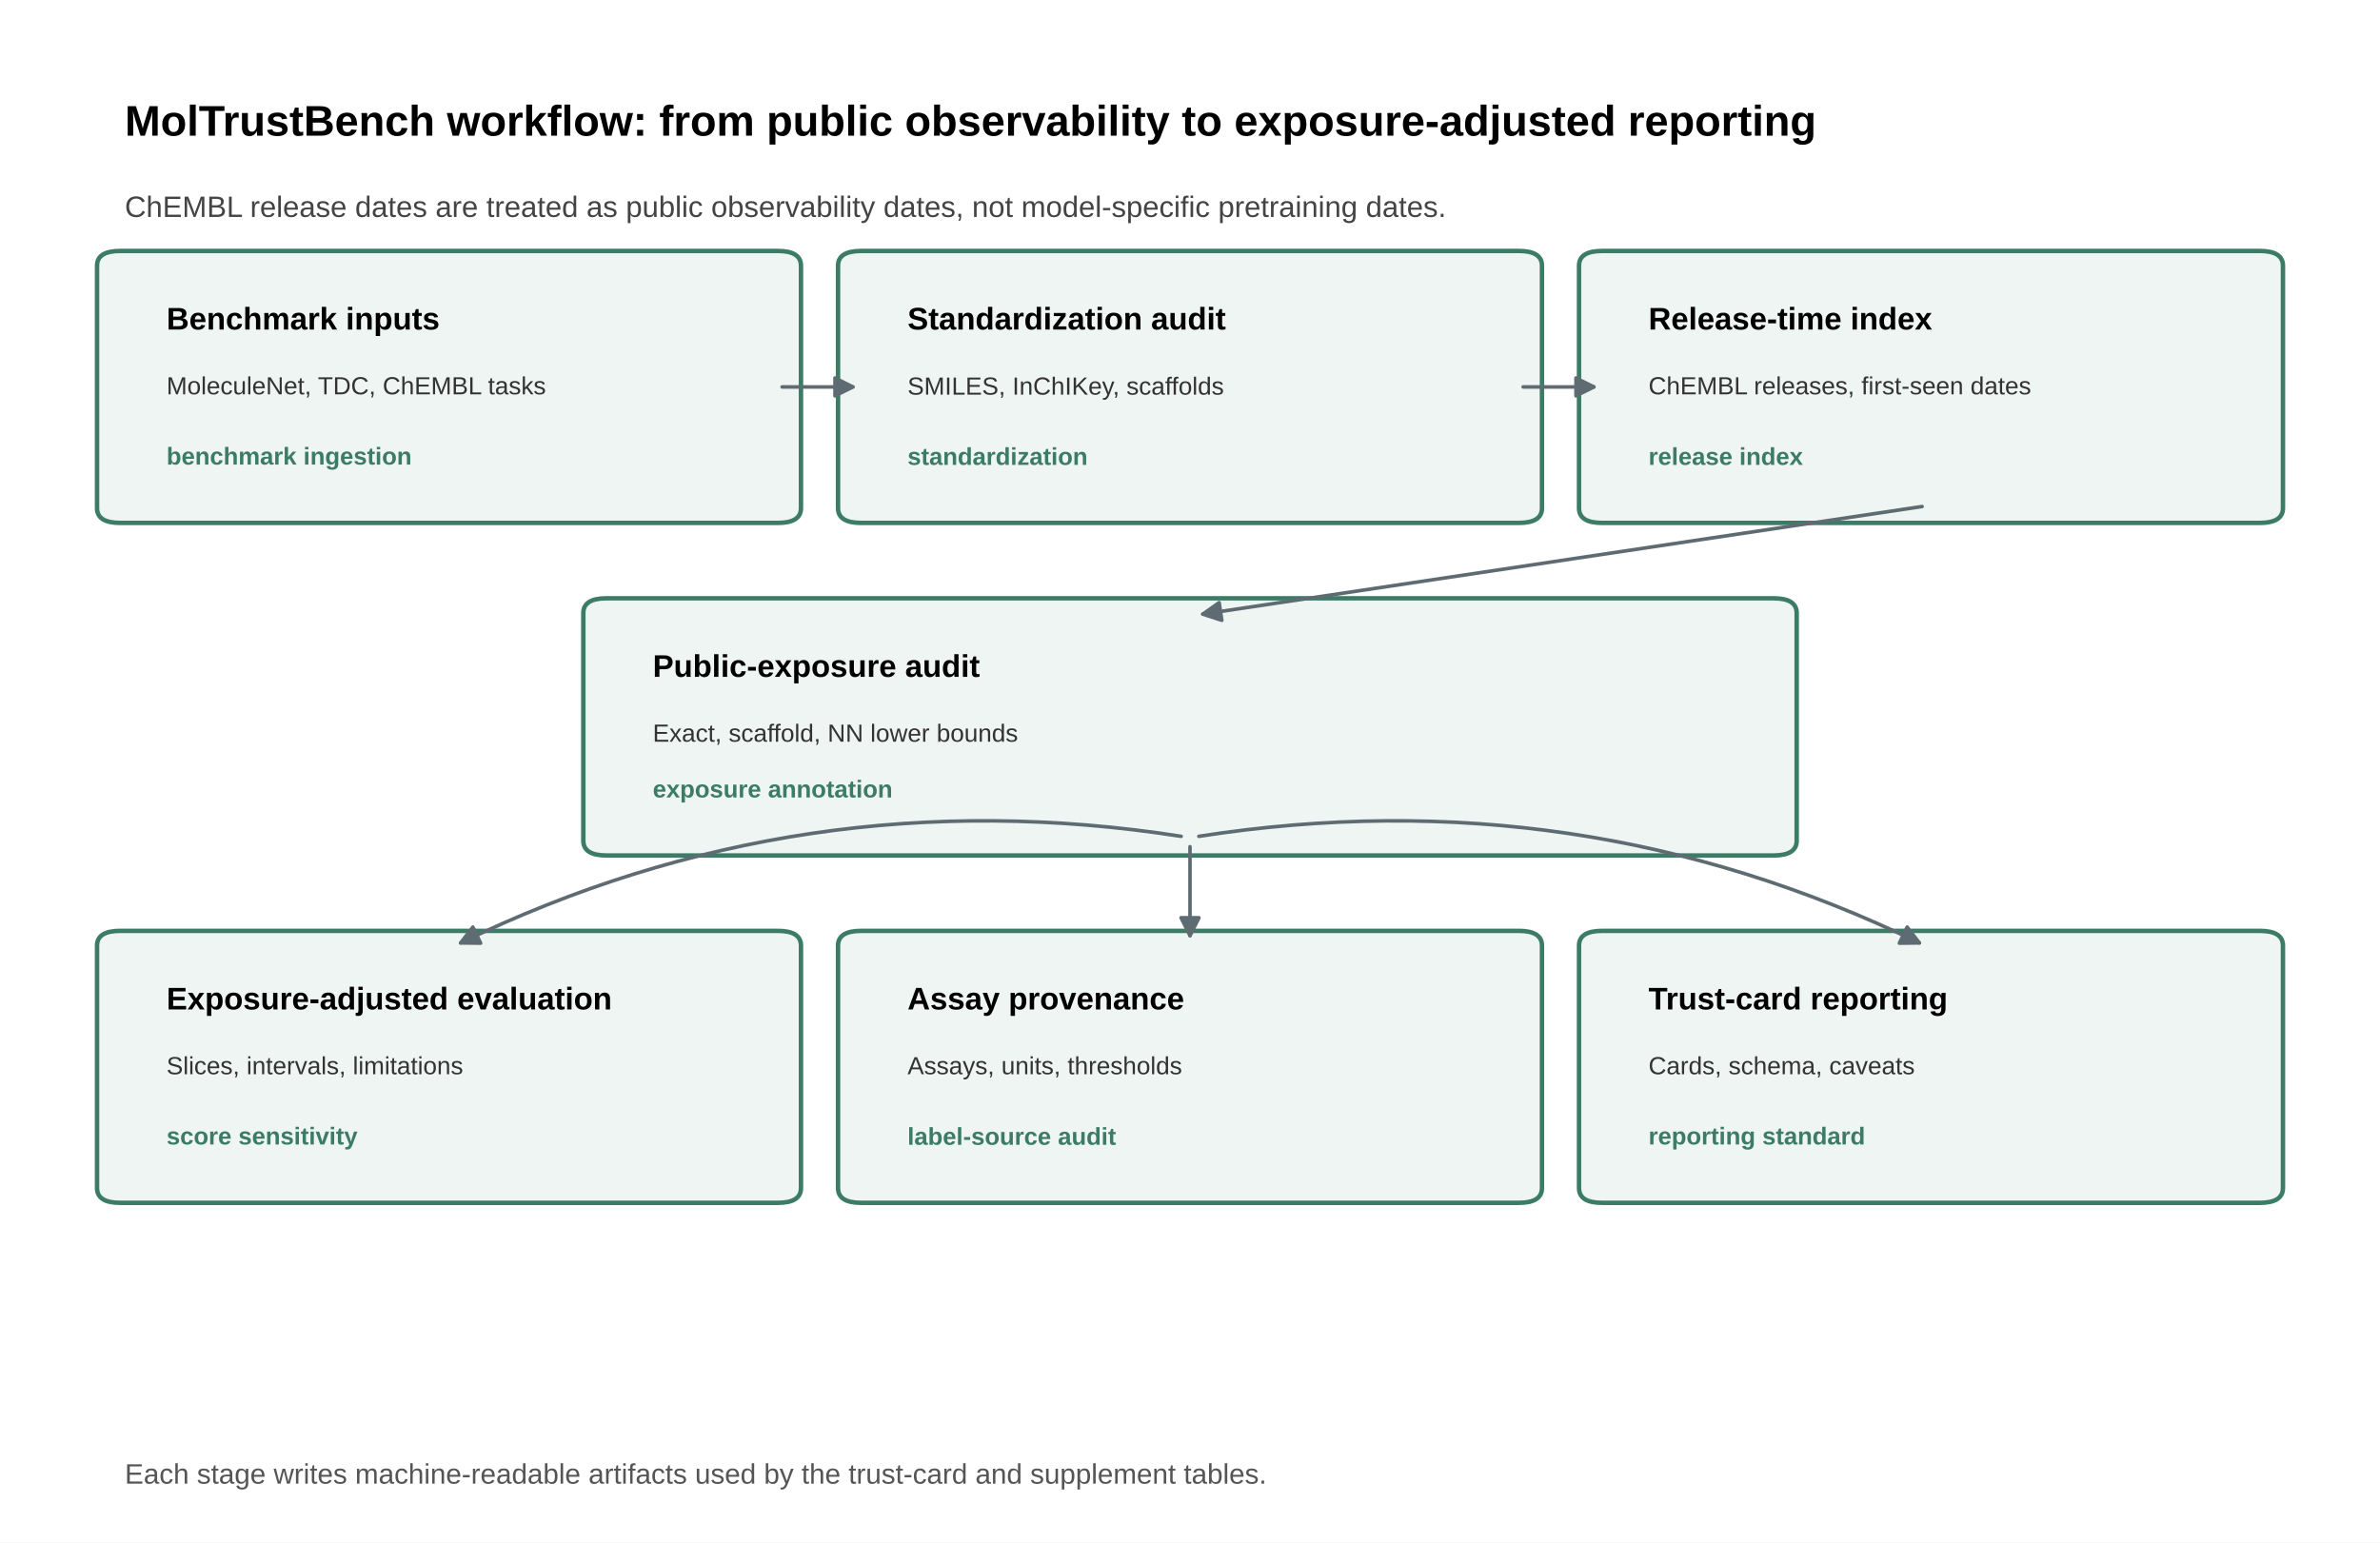
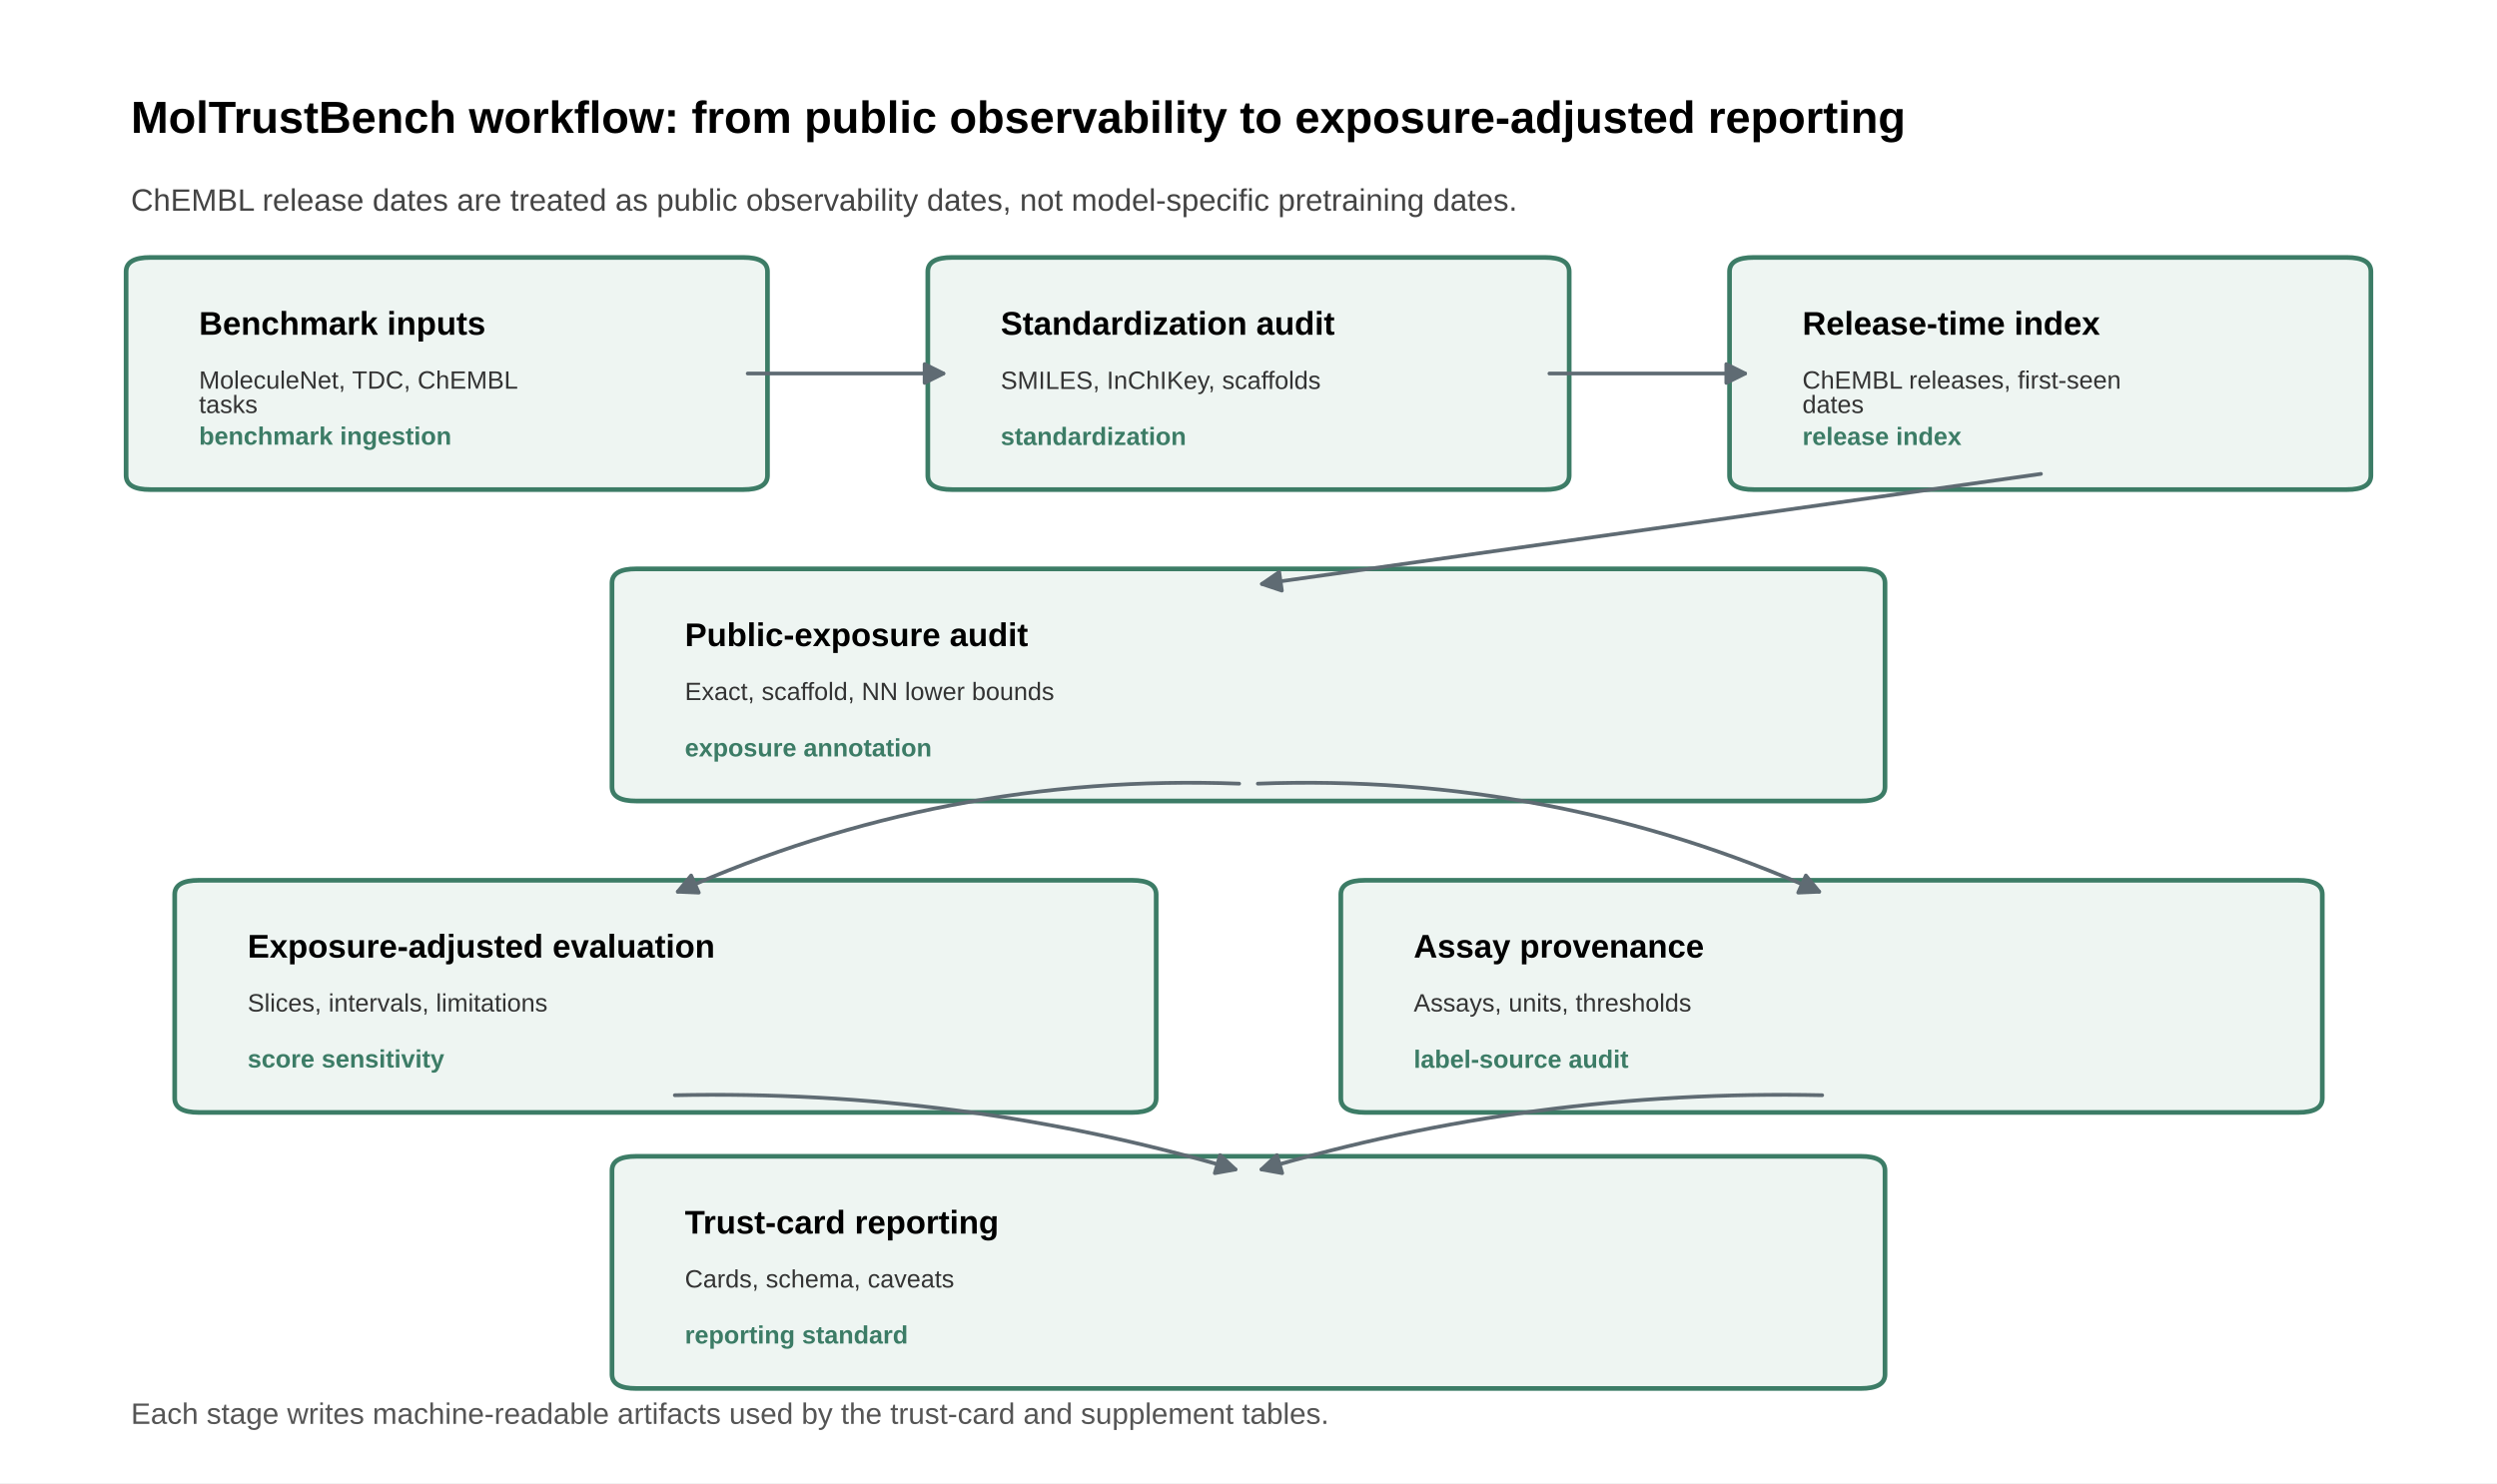
- <svg xmlns="http://www.w3.org/2000/svg" width="532.08pt" height="344.88pt" viewBox="0 0 532.08 344.88" version="1.1">
+ <svg xmlns="http://www.w3.org/2000/svg" width="532.08pt" height="316.08pt" viewBox="0 0 532.08 316.08" version="1.1">
  <defs>
    <style type="text/css">*{stroke-linejoin: round; stroke-linecap: butt}</style>
  </defs>
  <g id="figure_1">
    <g id="patch_1">
-       <path d="M 0 344.88 L 532.08 344.88 L 532.08 0 L 0 0 z " style="fill: #ffffff" />
+       <path d="M 0 316.08 L 532.08 316.08 L 532.08 0 L 0 0 z " style="fill: #ffffff" />
    </g>
    <g id="axes_1">
      <g id="patch_2">
-         <path d="M 26.872 116.919 L 173.893 116.919 Q 179.07 116.919 179.07 113.615 L 179.07 59.416 Q 179.07 56.111 173.893 56.111 L 26.872 56.111 Q 21.695 56.111 21.695 59.416 L 21.695 113.615 Q 21.695 116.919 26.872 116.919 z " clip-path="url(#pb9a8af052d)" style="fill: #eef5f2; stroke: #3c7c66; stroke-linejoin: miter" />
+         <path d="M 32.049 104.341 L 158.363 104.341 Q 163.539 104.341 163.539 101.324 L 163.539 57.882 Q 163.539 54.865 158.363 54.865 L 32.049 54.865 Q 26.872 54.865 26.872 57.882 L 26.872 101.324 Q 26.872 104.341 32.049 104.341 z " clip-path="url(#p2c2600cc3b)" style="fill: #eef5f2; stroke: #3c7c66; stroke-linejoin: miter" />
      </g>
      <g id="patch_3">
-         <path d="M 192.529 116.919 L 339.551 116.919 Q 344.727 116.919 344.727 113.615 L 344.727 59.416 Q 344.727 56.111 339.551 56.111 L 192.529 56.111 Q 187.353 56.111 187.353 59.416 L 187.353 113.615 Q 187.353 116.919 192.529 116.919 z " clip-path="url(#pb9a8af052d)" style="fill: #eef5f2; stroke: #3c7c66; stroke-linejoin: miter" />
+         <path d="M 202.883 104.341 L 329.197 104.341 Q 334.374 104.341 334.374 101.324 L 334.374 57.882 Q 334.374 54.865 329.197 54.865 L 202.883 54.865 Q 197.706 54.865 197.706 57.882 L 197.706 101.324 Q 197.706 104.341 202.883 104.341 z " clip-path="url(#p2c2600cc3b)" style="fill: #eef5f2; stroke: #3c7c66; stroke-linejoin: miter" />
      </g>
      <g id="patch_4">
-         <path d="M 358.187 116.919 L 505.208 116.919 Q 510.385 116.919 510.385 113.615 L 510.385 59.416 Q 510.385 56.111 505.208 56.111 L 358.187 56.111 Q 353.01 56.111 353.01 59.416 L 353.01 113.615 Q 353.01 116.919 358.187 116.919 z " clip-path="url(#pb9a8af052d)" style="fill: #eef5f2; stroke: #3c7c66; stroke-linejoin: miter" />
+         <path d="M 373.717 104.341 L 500.031 104.341 Q 505.208 104.341 505.208 101.324 L 505.208 57.882 Q 505.208 54.865 500.031 54.865 L 373.717 54.865 Q 368.541 54.865 368.541 57.882 L 368.541 101.324 Q 368.541 104.341 373.717 104.341 z " clip-path="url(#p2c2600cc3b)" style="fill: #eef5f2; stroke: #3c7c66; stroke-linejoin: miter" />
      </g>
      <g id="patch_5">
-         <path d="M 135.585 191.277 L 396.495 191.277 Q 401.672 191.277 401.672 187.973 L 401.672 137.079 Q 401.672 133.774 396.495 133.774 L 135.585 133.774 Q 130.408 133.774 130.408 137.079 L 130.408 187.973 Q 130.408 191.277 135.585 191.277 z " clip-path="url(#pb9a8af052d)" style="fill: #eef5f2; stroke: #3c7c66; stroke-linejoin: miter" />
+         <path d="M 135.585 170.711 L 396.495 170.711 Q 401.672 170.711 401.672 167.694 L 401.672 124.252 Q 401.672 121.235 396.495 121.235 L 135.585 121.235 Q 130.408 121.235 130.408 124.252 L 130.408 167.694 Q 130.408 170.711 135.585 170.711 z " clip-path="url(#p2c2600cc3b)" style="fill: #eef5f2; stroke: #3c7c66; stroke-linejoin: miter" />
      </g>
      <g id="patch_6">
-         <path d="M 26.872 268.94 L 173.893 268.94 Q 179.07 268.94 179.07 265.635 L 179.07 211.437 Q 179.07 208.132 173.893 208.132 L 26.872 208.132 Q 21.695 208.132 21.695 211.437 L 21.695 265.635 Q 21.695 268.94 26.872 268.94 z " clip-path="url(#pb9a8af052d)" style="fill: #eef5f2; stroke: #3c7c66; stroke-linejoin: miter" />
+         <path d="M 42.402 237.08 L 241.191 237.08 Q 246.368 237.08 246.368 234.063 L 246.368 190.621 Q 246.368 187.605 241.191 187.605 L 42.402 187.605 Q 37.225 187.605 37.225 190.621 L 37.225 234.063 Q 37.225 237.08 42.402 237.08 z " clip-path="url(#p2c2600cc3b)" style="fill: #eef5f2; stroke: #3c7c66; stroke-linejoin: miter" />
      </g>
      <g id="patch_7">
-         <path d="M 192.529 268.94 L 339.551 268.94 Q 344.727 268.94 344.727 265.635 L 344.727 211.437 Q 344.727 208.132 339.551 208.132 L 192.529 208.132 Q 187.353 208.132 187.353 211.437 L 187.353 265.635 Q 187.353 268.94 192.529 268.94 z " clip-path="url(#pb9a8af052d)" style="fill: #eef5f2; stroke: #3c7c66; stroke-linejoin: miter" />
+         <path d="M 290.889 237.08 L 489.678 237.08 Q 494.855 237.08 494.855 234.063 L 494.855 190.621 Q 494.855 187.605 489.678 187.605 L 290.889 187.605 Q 285.712 187.605 285.712 190.621 L 285.712 234.063 Q 285.712 237.08 290.889 237.08 z " clip-path="url(#p2c2600cc3b)" style="fill: #eef5f2; stroke: #3c7c66; stroke-linejoin: miter" />
      </g>
      <g id="patch_8">
-         <path d="M 358.187 268.94 L 505.208 268.94 Q 510.385 268.94 510.385 265.635 L 510.385 211.437 Q 510.385 208.132 505.208 208.132 L 358.187 208.132 Q 353.01 208.132 353.01 211.437 L 353.01 265.635 Q 353.01 268.94 358.187 268.94 z " clip-path="url(#pb9a8af052d)" style="fill: #eef5f2; stroke: #3c7c66; stroke-linejoin: miter" />
+         <path d="M 135.585 295.908 L 396.495 295.908 Q 401.672 295.908 401.672 292.891 L 401.672 249.449 Q 401.672 246.432 396.495 246.432 L 135.585 246.432 Q 130.408 246.432 130.408 249.449 L 130.408 292.891 Q 130.408 295.908 135.585 295.908 z " clip-path="url(#p2c2600cc3b)" style="fill: #eef5f2; stroke: #3c7c66; stroke-linejoin: miter" />
      </g>
      <g id="patch_9">
-         <path d="M 174.857 86.515 Q 183.213 86.515 190.674 86.515 " clip-path="url(#pb9a8af052d)" style="fill: none; stroke: #5f6b73; stroke-width: 0.8; stroke-linecap: round" />
-         <path d="M 186.674 84.515 L 190.674 86.515 L 186.674 88.515 z " clip-path="url(#pb9a8af052d)" style="fill: #5f6b73; stroke: #5f6b73; stroke-width: 0.8; stroke-linecap: round" />
+         <path d="M 159.326 79.603 Q 180.622 79.603 201.024 79.603 " clip-path="url(#p2c2600cc3b)" style="fill: none; stroke: #5f6b73; stroke-width: 0.8; stroke-linecap: round" />
+         <path d="M 197.024 77.603 L 201.024 79.603 L 197.024 81.603 z " clip-path="url(#p2c2600cc3b)" style="fill: #5f6b73; stroke: #5f6b73; stroke-width: 0.8; stroke-linecap: round" />
      </g>
      <g id="patch_10">
-         <path d="M 340.515 86.515 Q 348.871 86.515 356.332 86.515 " clip-path="url(#pb9a8af052d)" style="fill: none; stroke: #5f6b73; stroke-width: 0.8; stroke-linecap: round" />
-         <path d="M 352.332 84.515 L 356.332 86.515 L 352.332 88.515 z " clip-path="url(#pb9a8af052d)" style="fill: #5f6b73; stroke: #5f6b73; stroke-width: 0.8; stroke-linecap: round" />
+         <path d="M 330.161 79.603 Q 351.457 79.603 371.858 79.603 " clip-path="url(#p2c2600cc3b)" style="fill: none; stroke: #5f6b73; stroke-width: 0.8; stroke-linecap: round" />
+         <path d="M 367.858 77.603 L 371.858 79.603 L 367.858 81.603 z " clip-path="url(#p2c2600cc3b)" style="fill: #5f6b73; stroke: #5f6b73; stroke-width: 0.8; stroke-linecap: round" />
      </g>
      <g id="patch_11">
-         <path d="M 429.718 113.25 Q 348.867 125.347 268.9 137.312 " clip-path="url(#pb9a8af052d)" style="fill: none; stroke: #5f6b73; stroke-width: 0.8; stroke-linecap: round" />
-         <path d="M 273.152 138.698 L 268.9 137.312 L 272.56 134.742 z " clip-path="url(#pb9a8af052d)" style="fill: #5f6b73; stroke: #5f6b73; stroke-width: 0.8; stroke-linecap: round" />
+         <path d="M 434.896 101 Q 351.459 112.788 268.907 124.45 " clip-path="url(#p2c2600cc3b)" style="fill: none; stroke: #5f6b73; stroke-width: 0.8; stroke-linecap: round" />
+         <path d="M 273.147 125.871 L 268.907 124.45 L 272.588 121.91 z " clip-path="url(#p2c2600cc3b)" style="fill: #5f6b73; stroke: #5f6b73; stroke-width: 0.8; stroke-linecap: round" />
      </g>
      <g id="patch_12">
-         <path d="M 264.062 186.997 Q 179.334 173.797 102.985 210.828 " clip-path="url(#pb9a8af052d)" style="fill: none; stroke: #5f6b73; stroke-width: 0.8; stroke-linecap: round" />
-         <path d="M 107.456 210.882 L 102.985 210.828 L 105.711 207.283 z " clip-path="url(#pb9a8af052d)" style="fill: #5f6b73; stroke: #5f6b73; stroke-width: 0.8; stroke-linecap: round" />
+         <path d="M 264.045 167.01 Q 201.11 164.699 144.434 190.038 " clip-path="url(#p2c2600cc3b)" style="fill: none; stroke: #5f6b73; stroke-width: 0.8; stroke-linecap: round" />
+         <path d="M 148.901 190.232 L 144.434 190.038 L 147.269 186.58 z " clip-path="url(#p2c2600cc3b)" style="fill: #5f6b73; stroke: #5f6b73; stroke-width: 0.8; stroke-linecap: round" />
      </g>
      <g id="patch_13">
-         <path d="M 266.04 189.312 Q 266.04 199.705 266.04 209.203 " clip-path="url(#pb9a8af052d)" style="fill: none; stroke: #5f6b73; stroke-width: 0.8; stroke-linecap: round" />
-         <path d="M 268.04 205.203 L 266.04 209.203 L 264.04 205.203 z " clip-path="url(#pb9a8af052d)" style="fill: #5f6b73; stroke: #5f6b73; stroke-width: 0.8; stroke-linecap: round" />
+         <path d="M 268.035 167.01 Q 330.97 164.699 387.646 190.038 " clip-path="url(#p2c2600cc3b)" style="fill: none; stroke: #5f6b73; stroke-width: 0.8; stroke-linecap: round" />
+         <path d="M 384.811 186.58 L 387.646 190.038 L 383.179 190.232 z " clip-path="url(#p2c2600cc3b)" style="fill: #5f6b73; stroke: #5f6b73; stroke-width: 0.8; stroke-linecap: round" />
      </g>
      <g id="patch_14">
-         <path d="M 268.018 186.997 Q 352.746 173.797 429.095 210.828 " clip-path="url(#pb9a8af052d)" style="fill: none; stroke: #5f6b73; stroke-width: 0.8; stroke-linecap: round" />
-         <path d="M 426.369 207.283 L 429.095 210.828 L 424.624 210.882 z " clip-path="url(#pb9a8af052d)" style="fill: #5f6b73; stroke: #5f6b73; stroke-width: 0.8; stroke-linecap: round" />
+         <path d="M 143.798 233.413 Q 205.205 232.125 263.264 249.229 " clip-path="url(#p2c2600cc3b)" style="fill: none; stroke: #5f6b73; stroke-width: 0.8; stroke-linecap: round" />
+         <path d="M 259.992 246.181 L 263.264 249.229 L 258.862 250.018 z " clip-path="url(#p2c2600cc3b)" style="fill: #5f6b73; stroke: #5f6b73; stroke-width: 0.8; stroke-linecap: round" />
+       </g>
+       <g id="patch_15">
+         <path d="M 388.282 233.413 Q 326.875 232.125 268.816 249.229 " clip-path="url(#p2c2600cc3b)" style="fill: none; stroke: #5f6b73; stroke-width: 0.8; stroke-linecap: round" />
+         <path d="M 273.218 250.018 L 268.816 249.229 L 272.088 246.181 z " clip-path="url(#p2c2600cc3b)" style="fill: #5f6b73; stroke: #5f6b73; stroke-width: 0.8; stroke-linecap: round" />
      </g>
      <g id="text_1">
-         <text style="font-weight: 700; font-size: 7px; font-family: 'Arial', 'Helvetica', 'DejaVu Sans', sans-serif; text-anchor: start" x="37.225" y="73.68" transform="rotate(-0 37.22544 73.67975)">Benchmark inputs</text>
+         <text style="font-weight: 700; font-size: 7px; font-family: 'Arial', 'Helvetica', 'DejaVu Sans', sans-serif; text-anchor: start" x="42.402" y="71.34" transform="rotate(-0 42.40224 71.33975)">Benchmark inputs</text>
      </g>
      <g id="text_2">
-         <text style="font-size: 5.55px; font-family: 'Arial', 'Helvetica', 'DejaVu Sans', sans-serif; text-anchor: start; fill: #333333" x="37.225" y="88.174" transform="rotate(-0 37.22544 88.17443)">MoleculeNet, TDC, ChEMBL tasks</text>
+         <text style="font-size: 5.35px; font-family: 'Arial', 'Helvetica', 'DejaVu Sans', sans-serif; fill: #333333" transform="translate(42.40224 82.82927)">MoleculeNet, TDC, ChEMBL</text>
+         <text style="font-size: 5.35px; font-family: 'Arial', 'Helvetica', 'DejaVu Sans', sans-serif; fill: #333333" transform="translate(42.40224 88.02837)">tasks</text>
      </g>
      <g id="text_3">
-         <text style="font-weight: 700; font-size: 5.45px; font-family: 'Arial', 'Helvetica', 'DejaVu Sans', sans-serif; text-anchor: start; fill: #3c7c66" x="37.225" y="103.875" transform="rotate(-0 37.22544 103.875)">benchmark ingestion</text>
+         <text style="font-weight: 700; font-size: 5.35px; font-family: 'Arial', 'Helvetica', 'DejaVu Sans', sans-serif; text-anchor: start; fill: #3c7c66" x="42.402" y="94.768" transform="rotate(-0 42.40224 94.76791)">benchmark ingestion</text>
      </g>
      <g id="text_4">
-         <text style="font-weight: 700; font-size: 7px; font-family: 'Arial', 'Helvetica', 'DejaVu Sans', sans-serif; text-anchor: start" x="202.883" y="73.68" transform="rotate(-0 202.883 73.67975)">Standardization audit</text>
+         <text style="font-weight: 700; font-size: 7px; font-family: 'Arial', 'Helvetica', 'DejaVu Sans', sans-serif; text-anchor: start" x="213.237" y="71.34" transform="rotate(-0 213.2366 71.33975)">Standardization audit</text>
      </g>
      <g id="text_5">
-         <text style="font-size: 5.55px; font-family: 'Arial', 'Helvetica', 'DejaVu Sans', sans-serif; text-anchor: start; fill: #333333" x="202.883" y="88.242" transform="rotate(-0 202.883 88.24207)">SMILES, InChIKey, scaffolds</text>
+         <text style="font-size: 5.35px; font-family: 'Arial', 'Helvetica', 'DejaVu Sans', sans-serif; text-anchor: start; fill: #333333" x="213.237" y="82.894" transform="rotate(-0 213.2366 82.89447)">SMILES, InChIKey, scaffolds</text>
      </g>
      <g id="text_6">
-         <text style="font-weight: 700; font-size: 5.45px; font-family: 'Arial', 'Helvetica', 'DejaVu Sans', sans-serif; text-anchor: start; fill: #3c7c66" x="202.883" y="103.947" transform="rotate(-0 202.883 103.9466)">standardization</text>
+         <text style="font-weight: 700; font-size: 5.35px; font-family: 'Arial', 'Helvetica', 'DejaVu Sans', sans-serif; text-anchor: start; fill: #3c7c66" x="213.237" y="94.838" transform="rotate(-0 213.2366 94.83813)">standardization</text>
      </g>
      <g id="text_7">
-         <text style="font-weight: 700; font-size: 7px; font-family: 'Arial', 'Helvetica', 'DejaVu Sans', sans-serif; text-anchor: start" x="368.541" y="73.68" transform="rotate(-0 368.5406 73.67975)">Release-time index</text>
+         <text style="font-weight: 700; font-size: 7px; font-family: 'Arial', 'Helvetica', 'DejaVu Sans', sans-serif; text-anchor: start" x="384.071" y="71.34" transform="rotate(-0 384.071 71.33975)">Release-time index</text>
      </g>
      <g id="text_8">
-         <text style="font-size: 5.55px; font-family: 'Arial', 'Helvetica', 'DejaVu Sans', sans-serif; text-anchor: start; fill: #333333" x="368.541" y="88.174" transform="rotate(-0 368.5406 88.17443)">ChEMBL releases, first-seen dates</text>
+         <text style="font-size: 5.35px; font-family: 'Arial', 'Helvetica', 'DejaVu Sans', sans-serif; fill: #333333" transform="translate(384.071 82.82927)">ChEMBL releases, first-seen</text>
+         <text style="font-size: 5.35px; font-family: 'Arial', 'Helvetica', 'DejaVu Sans', sans-serif; fill: #333333" transform="translate(384.071 88.02837)">dates</text>
      </g>
      <g id="text_9">
-         <text style="font-weight: 700; font-size: 5.45px; font-family: 'Arial', 'Helvetica', 'DejaVu Sans', sans-serif; text-anchor: start; fill: #3c7c66" x="368.541" y="103.947" transform="rotate(-0 368.5406 103.9466)">release index</text>
+         <text style="font-weight: 700; font-size: 5.35px; font-family: 'Arial', 'Helvetica', 'DejaVu Sans', sans-serif; text-anchor: start; fill: #3c7c66" x="384.071" y="94.838" transform="rotate(-0 384.071 94.83813)">release index</text>
      </g>
      <g id="text_10">
-         <text style="font-weight: 700; font-size: 7px; font-family: 'Arial', 'Helvetica', 'DejaVu Sans', sans-serif; text-anchor: start" x="145.938" y="151.343" transform="rotate(-0 145.9382 151.3425)">Public-exposure audit</text>
+         <text style="font-weight: 700; font-size: 7px; font-family: 'Arial', 'Helvetica', 'DejaVu Sans', sans-serif; text-anchor: start" x="145.938" y="137.709" transform="rotate(-0 145.9382 137.7093)">Public-exposure audit</text>
      </g>
      <g id="text_11">
-         <text style="font-size: 5.55px; font-family: 'Arial', 'Helvetica', 'DejaVu Sans', sans-serif; text-anchor: start; fill: #333333" x="145.938" y="165.837" transform="rotate(-0 145.9382 165.8372)">Exact, scaffold, NN lower bounds</text>
+         <text style="font-size: 5.35px; font-family: 'Arial', 'Helvetica', 'DejaVu Sans', sans-serif; text-anchor: start; fill: #333333" x="145.938" y="149.199" transform="rotate(-0 145.9382 149.1989)">Exact, scaffold, NN lower bounds</text>
      </g>
      <g id="text_12">
-         <text style="font-weight: 700; font-size: 5.45px; font-family: 'Arial', 'Helvetica', 'DejaVu Sans', sans-serif; text-anchor: start; fill: #3c7c66" x="145.938" y="178.305" transform="rotate(-0 145.9382 178.3046)">exposure annotation</text>
+         <text style="font-weight: 700; font-size: 5.35px; font-family: 'Arial', 'Helvetica', 'DejaVu Sans', sans-serif; text-anchor: start; fill: #3c7c66" x="145.938" y="161.208" transform="rotate(-0 145.9382 161.2077)">exposure annotation</text>
      </g>
      <g id="text_13">
-         <text style="font-weight: 700; font-size: 7px; font-family: 'Arial', 'Helvetica', 'DejaVu Sans', sans-serif; text-anchor: start" x="37.225" y="225.701" transform="rotate(-0 37.22544 225.7005)">Exposure-adjusted evaluation</text>
+         <text style="font-weight: 700; font-size: 7px; font-family: 'Arial', 'Helvetica', 'DejaVu Sans', sans-serif; text-anchor: start" x="52.756" y="204.079" transform="rotate(-0 52.75584 204.0789)">Exposure-adjusted evaluation</text>
      </g>
      <g id="text_14">
-         <text style="font-size: 5.55px; font-family: 'Arial', 'Helvetica', 'DejaVu Sans', sans-serif; text-anchor: start; fill: #333333" x="37.225" y="240.195" transform="rotate(-0 37.22544 240.1952)">Slices, intervals, limitations</text>
+         <text style="font-size: 5.35px; font-family: 'Arial', 'Helvetica', 'DejaVu Sans', sans-serif; text-anchor: start; fill: #333333" x="52.756" y="215.568" transform="rotate(-0 52.75584 215.5685)">Slices, intervals, limitations</text>
      </g>
      <g id="text_15">
-         <text style="font-weight: 700; font-size: 5.45px; font-family: 'Arial', 'Helvetica', 'DejaVu Sans', sans-serif; text-anchor: start; fill: #3c7c66" x="37.225" y="255.896" transform="rotate(-0 37.22544 255.8958)">score sensitivity</text>
+         <text style="font-weight: 700; font-size: 5.35px; font-family: 'Arial', 'Helvetica', 'DejaVu Sans', sans-serif; text-anchor: start; fill: #3c7c66" x="52.756" y="227.507" transform="rotate(-0 52.75584 227.5071)">score sensitivity</text>
      </g>
      <g id="text_16">
-         <text style="font-weight: 700; font-size: 7px; font-family: 'Arial', 'Helvetica', 'DejaVu Sans', sans-serif; text-anchor: start" x="202.883" y="225.701" transform="rotate(-0 202.883 225.7005)">Assay provenance</text>
+         <text style="font-weight: 700; font-size: 7px; font-family: 'Arial', 'Helvetica', 'DejaVu Sans', sans-serif; text-anchor: start" x="301.242" y="204.079" transform="rotate(-0 301.2422 204.0789)">Assay provenance</text>
      </g>
      <g id="text_17">
-         <text style="font-size: 5.55px; font-family: 'Arial', 'Helvetica', 'DejaVu Sans', sans-serif; text-anchor: start; fill: #333333" x="202.883" y="240.195" transform="rotate(-0 202.883 240.1952)">Assays, units, thresholds</text>
+         <text style="font-size: 5.35px; font-family: 'Arial', 'Helvetica', 'DejaVu Sans', sans-serif; text-anchor: start; fill: #333333" x="301.242" y="215.568" transform="rotate(-0 301.2422 215.5685)">Assays, units, thresholds</text>
      </g>
      <g id="text_18">
-         <text style="font-weight: 700; font-size: 5.45px; font-family: 'Arial', 'Helvetica', 'DejaVu Sans', sans-serif; text-anchor: start; fill: #3c7c66" x="202.883" y="255.967" transform="rotate(-0 202.883 255.9674)">label-source audit</text>
+         <text style="font-weight: 700; font-size: 5.35px; font-family: 'Arial', 'Helvetica', 'DejaVu Sans', sans-serif; text-anchor: start; fill: #3c7c66" x="301.242" y="227.577" transform="rotate(-0 301.2422 227.5773)">label-source audit</text>
      </g>
      <g id="text_19">
-         <text style="font-weight: 700; font-size: 7px; font-family: 'Arial', 'Helvetica', 'DejaVu Sans', sans-serif; text-anchor: start" x="368.541" y="225.701" transform="rotate(-0 368.5406 225.7005)">Trust-card reporting</text>
+         <text style="font-weight: 700; font-size: 7px; font-family: 'Arial', 'Helvetica', 'DejaVu Sans', sans-serif; text-anchor: start" x="145.938" y="262.907" transform="rotate(-0 145.9382 262.9065)">Trust-card reporting</text>
      </g>
      <g id="text_20">
-         <text style="font-size: 5.55px; font-family: 'Arial', 'Helvetica', 'DejaVu Sans', sans-serif; text-anchor: start; fill: #333333" x="368.541" y="240.195" transform="rotate(-0 368.5406 240.1952)">Cards, schema, caveats</text>
+         <text style="font-size: 5.35px; font-family: 'Arial', 'Helvetica', 'DejaVu Sans', sans-serif; text-anchor: start; fill: #333333" x="145.938" y="274.396" transform="rotate(-0 145.9382 274.3961)">Cards, schema, caveats</text>
      </g>
      <g id="text_21">
-         <text style="font-weight: 700; font-size: 5.45px; font-family: 'Arial', 'Helvetica', 'DejaVu Sans', sans-serif; text-anchor: start; fill: #3c7c66" x="368.541" y="255.896" transform="rotate(-0 368.5406 255.8958)">reporting standard</text>
+         <text style="font-weight: 700; font-size: 5.35px; font-family: 'Arial', 'Helvetica', 'DejaVu Sans', sans-serif; text-anchor: start; fill: #3c7c66" x="145.938" y="286.335" transform="rotate(-0 145.9382 286.3347)">reporting standard</text>
      </g>
      <g id="text_22">
-         <text style="font-weight: 700; font-size: 9.6px; font-family: 'Arial', 'Helvetica', 'DejaVu Sans', sans-serif; text-anchor: start" x="27.907" y="30.334" transform="rotate(-0 27.9072 30.3336)">MolTrustBench workflow: from public observability to exposure-adjusted reporting</text>
+         <text style="font-weight: 700; font-size: 9.6px; font-family: 'Arial', 'Helvetica', 'DejaVu Sans', sans-serif; text-anchor: start" x="27.907" y="28.318" transform="rotate(-0 27.9072 28.3176)">MolTrustBench workflow: from public observability to exposure-adjusted reporting</text>
      </g>
      <g id="text_23">
-         <text style="font-size: 6.6px; font-family: 'Arial', 'Helvetica', 'DejaVu Sans', sans-serif; text-anchor: start; fill: #444444" x="27.907" y="48.51" transform="rotate(-0 27.9072 48.51)">ChEMBL release dates are treated as public observability dates, not model-specific pretraining dates.</text>
+         <text style="font-size: 6.6px; font-family: 'Arial', 'Helvetica', 'DejaVu Sans', sans-serif; text-anchor: start; fill: #444444" x="27.907" y="44.91" transform="rotate(-0 27.9072 44.91)">ChEMBL release dates are treated as public observability dates, not model-specific pretraining dates.</text>
      </g>
      <g id="text_24">
-         <text style="font-size: 6.3px; font-family: 'Arial', 'Helvetica', 'DejaVu Sans', sans-serif; text-anchor: start; fill: #555555" x="27.907" y="331.731" transform="rotate(-0 27.9072 331.7314)">Each stage writes machine-readable artifacts used by the trust-card and supplement tables.</text>
+         <text style="font-size: 6.3px; font-family: 'Arial', 'Helvetica', 'DejaVu Sans', sans-serif; text-anchor: start; fill: #555555" x="27.907" y="303.45" transform="rotate(-0 27.9072 303.4498)">Each stage writes machine-readable artifacts used by the trust-card and supplement tables.</text>
      </g>
    </g>
  </g>
  <defs>
-     <clipPath id="pb9a8af052d">
-       <rect x="7.2" y="7.2" width="517.68" height="330.48" />
+     <clipPath id="p2c2600cc3b">
+       <rect x="7.2" y="7.2" width="517.68" height="301.68" />
    </clipPath>
  </defs>
</svg>
